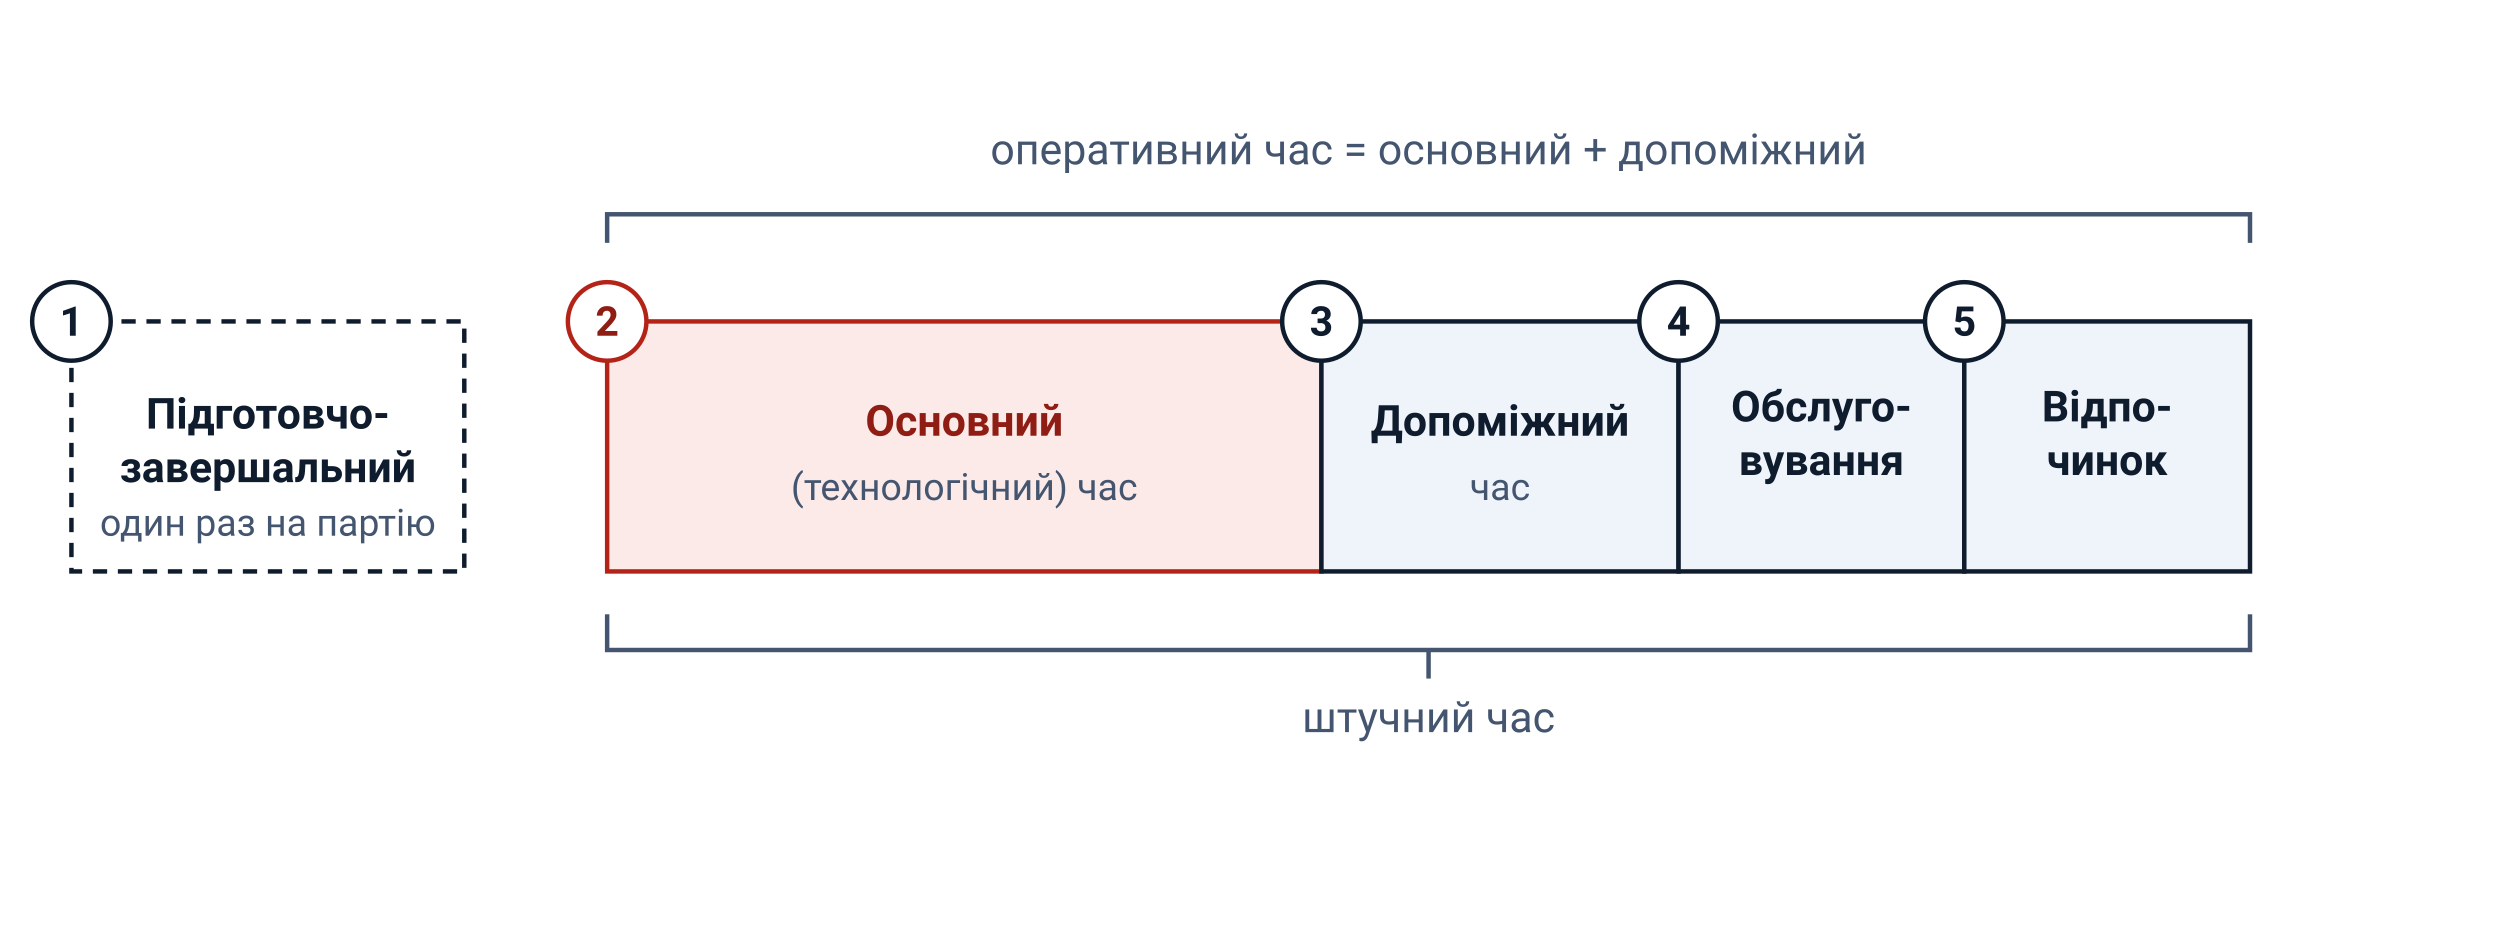
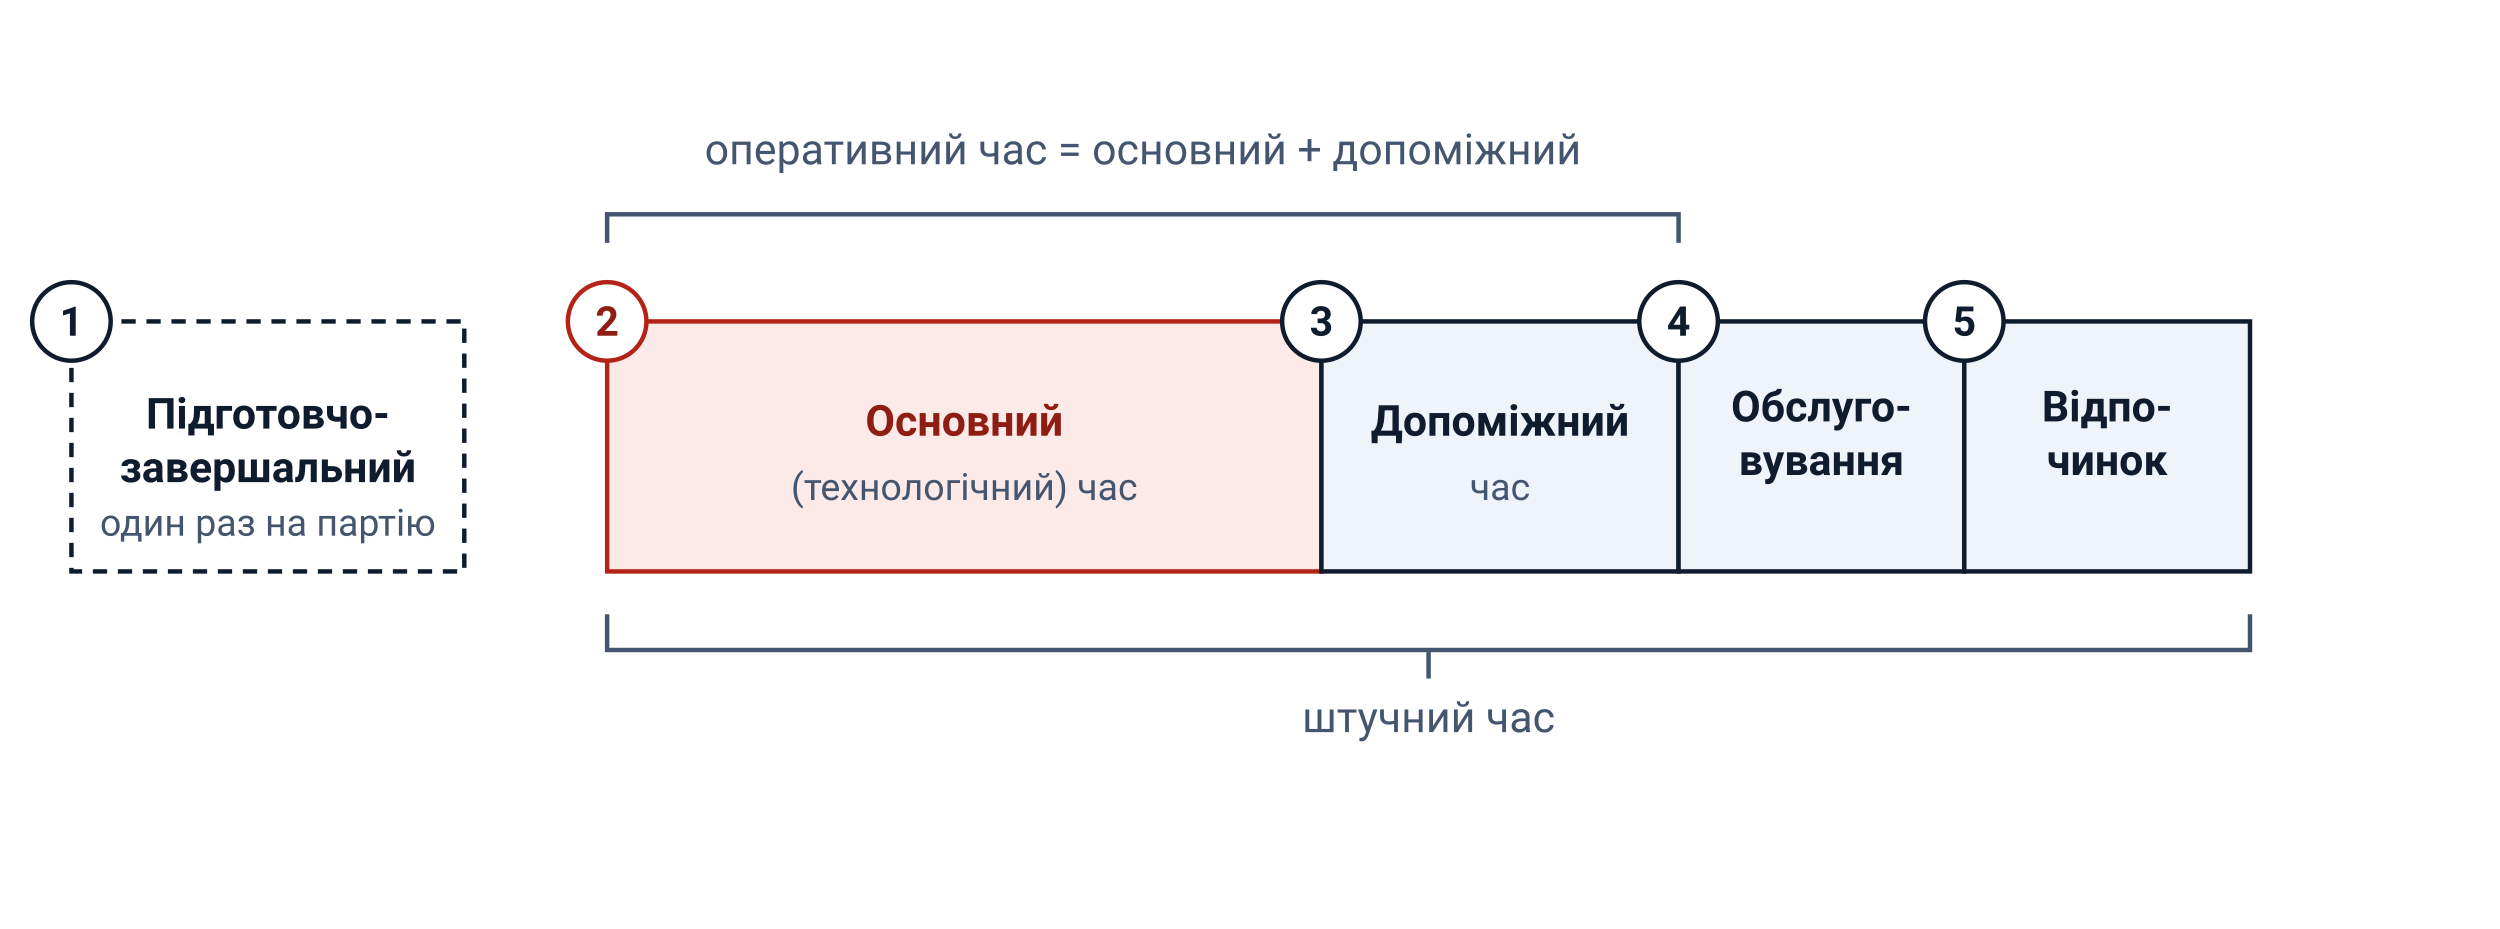
<svg xmlns="http://www.w3.org/2000/svg" id="fig-t05-4" class="scheme" viewBox="0 0 700 260" role="img" aria-labelledby="fig-t05-4-title fig-t05-4-desc" font-family="system-ui, -apple-system, 'Segoe UI', Roboto, 'Helvetica Neue', Arial, sans-serif">
  <style>
    #fig-t05-4 .seg { fill: var(--surface-tint, #eef4fa); stroke: var(--ink, #0f1c2e); stroke-width: 1.25; }
    #fig-t05-4 .seg.pz { fill: var(--surface, #ffffff); stroke-dasharray: 4 3; }
    #fig-t05-4 .seg.exam { fill: var(--err-tint, #fbeae7); stroke: var(--err, #b42318); }
    #fig-t05-4 .t { fill: var(--ink, #0f1c2e); font-size: 12px; font-weight: 650; }
    #fig-t05-4 .exam-t { fill: var(--err-ink, #8f1d14); font-size: 12px; font-weight: 650; }
    #fig-t05-4 .s { fill: var(--ink-2, #445570); font-size: 10.5px; }
    #fig-t05-4 .brace { stroke: var(--ink-2, #445570); stroke-width: 1.25; fill: none; }
    #fig-t05-4 .lbl { fill: var(--ink-2, #445570); font-size: 12px; }
    #fig-t05-4 .refc { fill: var(--surface, #ffffff); stroke: var(--ink, #0f1c2e); stroke-width: 1.25; }
    #fig-t05-4 .refn { fill: var(--ink, #0f1c2e); font-size: 11.5px; font-weight: 700; text-anchor: middle; }
    #fig-t05-4 .refc.exam { stroke: var(--err, #b42318); }
    #fig-t05-4 .refn.exam-n { fill: var(--err-ink, #8f1d14); }
  </style>
  <rect class="seg pz" x="20" y="90" width="110" height="70" />
  <text class="t" x="75" y="120" text-anchor="middle">Підготовчо-</text>
  <text class="t" x="75" y="135" text-anchor="middle">завершальний</text>
  <text class="s" x="75" y="150" text-anchor="middle">один раз на партію</text>
  <rect class="seg exam" x="170" y="90" width="200" height="70" />
  <text class="exam-t" x="270" y="122" text-anchor="middle">Основний</text>
  <text class="s" x="270" y="140" text-anchor="middle">(технологічний) час</text>
  <rect class="seg" x="370" y="90" width="100" height="70" />
  <text class="t" x="420" y="122" text-anchor="middle">Допоміжний</text>
  <text class="s" x="420" y="140" text-anchor="middle">час</text>
  <rect class="seg" x="470" y="90" width="80" height="70" />
  <text class="t" x="510" y="118" text-anchor="middle">Обслуго-</text>
  <text class="t" x="510" y="133" text-anchor="middle">вування</text>
  <rect class="seg" x="550" y="90" width="80" height="70" />
  <text class="t" x="590" y="118" text-anchor="middle">Відпо-</text>
  <text class="t" x="590" y="133" text-anchor="middle">чинок</text>
  <path class="brace" d="M170 172 L170 182 L400 182 L400 190 M400 182 L630 182 L630 172" />
  <text class="lbl" x="400" y="205" text-anchor="middle">штучний час</text>
-   <path class="brace" d="M170 68 L170 60 L630 60 L630 68" />
-   <text class="lbl" x="400" y="46" text-anchor="middle">оперативний час = основний + допоміжний</text>
+   <path class="brace" d="M170 68 L170 60 L470 60 L470 68" />
+   <text class="lbl" x="320" y="46" text-anchor="middle">оперативний час = основний + допоміжний</text>
  <circle class="refc" cx="20" cy="90" r="11" />
  <text class="refn" x="20" y="94">1</text>
  <circle class="refc exam" cx="170" cy="90" r="11" />
  <text class="refn exam-n" x="170" y="94">2</text>
  <circle class="refc" cx="370" cy="90" r="11" />
  <text class="refn" x="370" y="94">3</text>
  <circle class="refc" cx="470" cy="90" r="11" />
  <text class="refn" x="470" y="94">4</text>
  <circle class="refc" cx="550" cy="90" r="11" />
  <text class="refn" x="550" y="94">5</text>
</svg>
